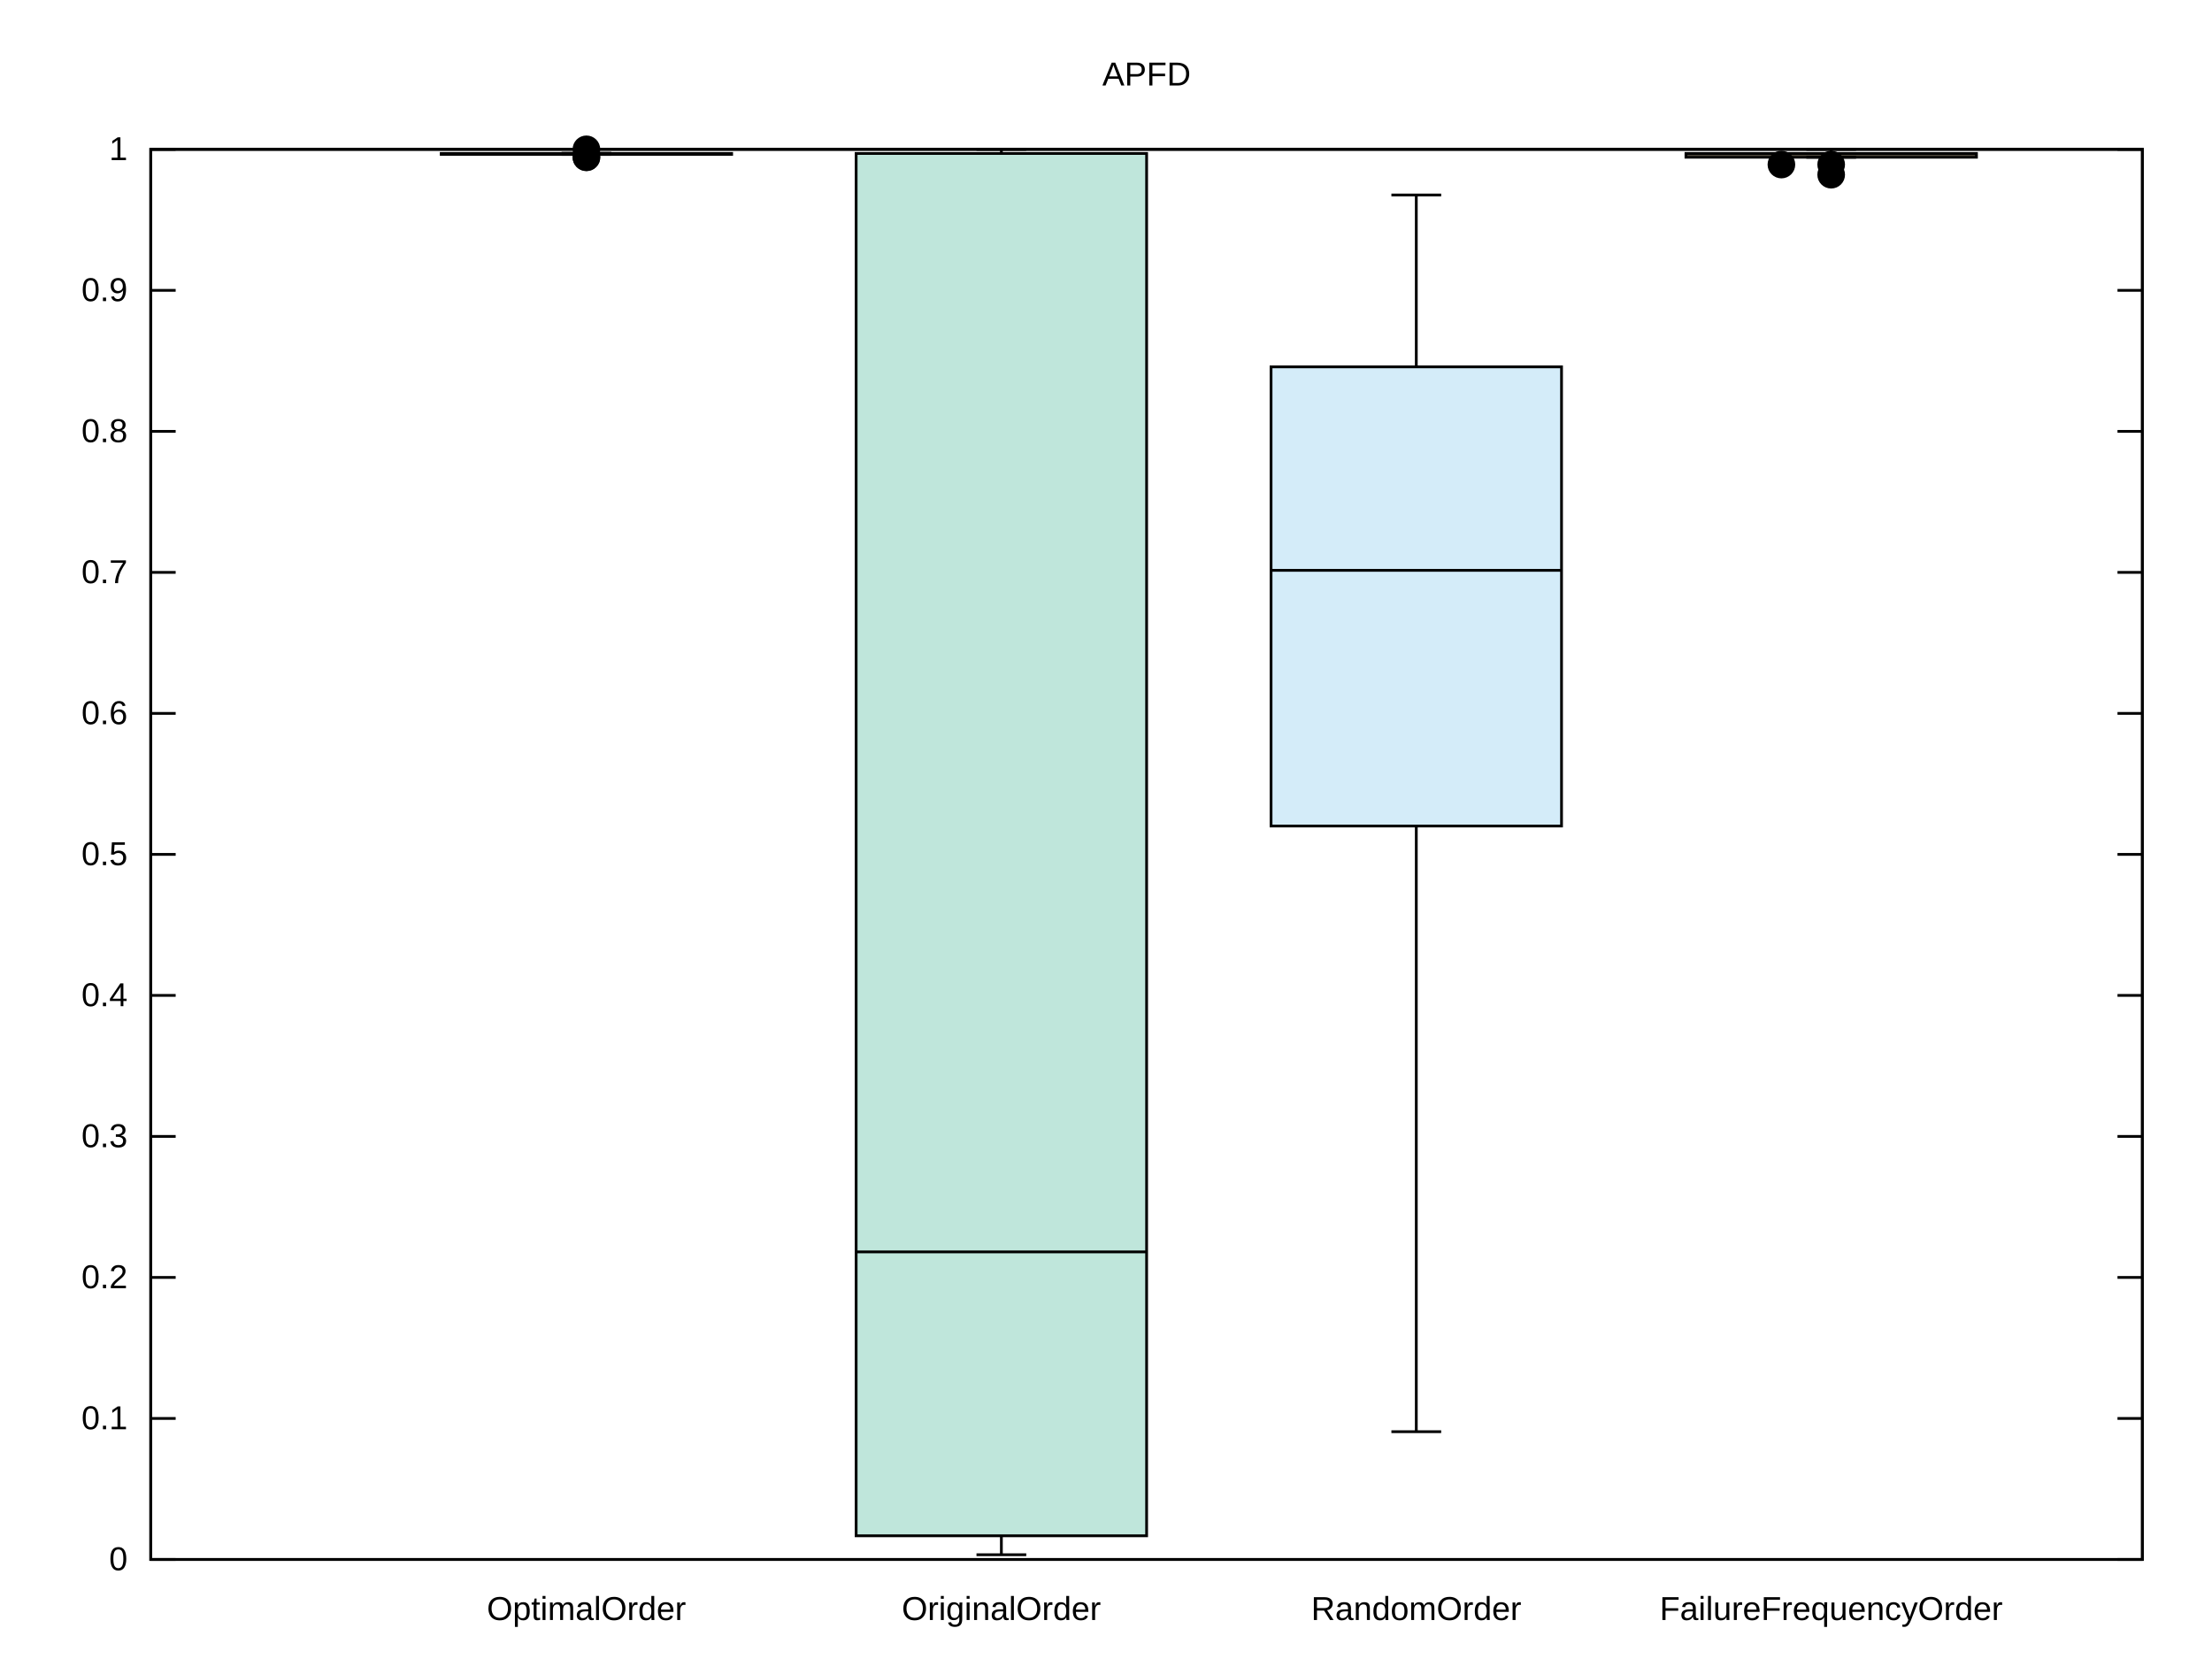
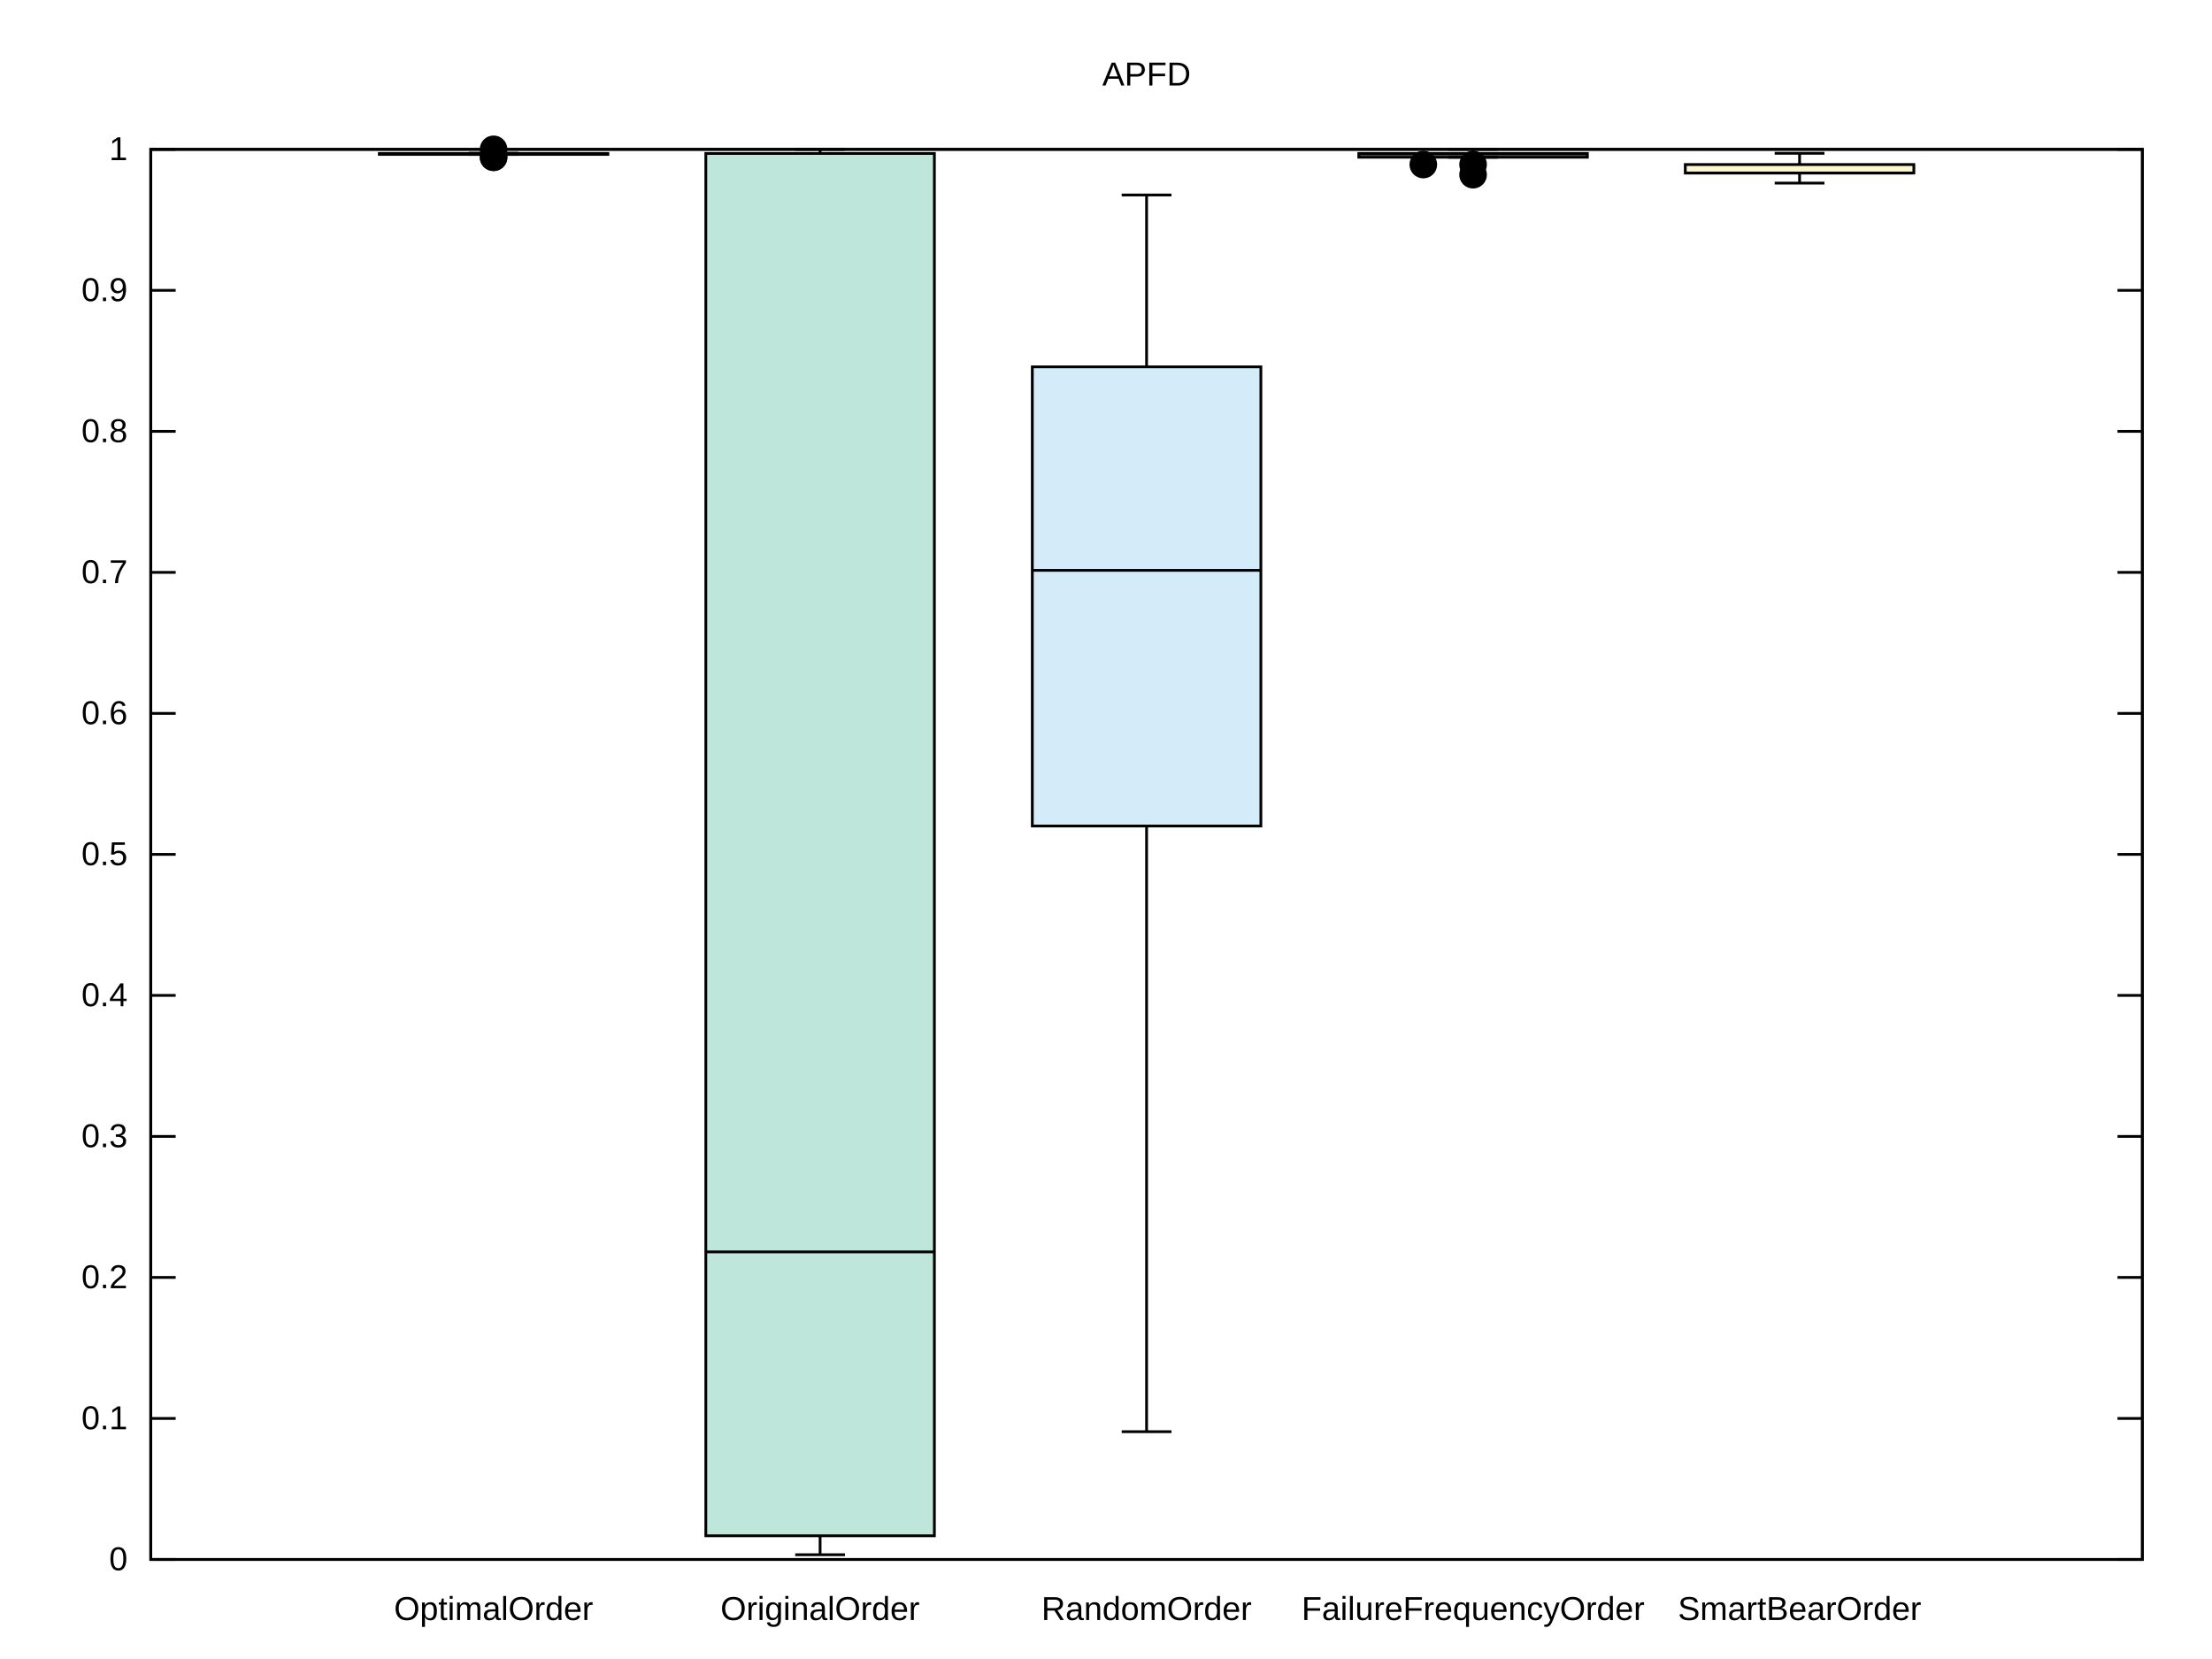
<svg xmlns="http://www.w3.org/2000/svg" xmlns:xlink="http://www.w3.org/1999/xlink" width="800" height="600" viewBox="0 0 800 600">
  <g id="gnuplot_canvas">
    <rect x="0" y="0" width="800" height="600" fill="none" />
    <defs>
      <circle id="gpDot" r="0.5" stroke-width="0.5" stroke="currentColor" />
      <path id="gpPt0" stroke-width="0.222" stroke="currentColor" d="M-1,0 h2 M0,-1 v2" />
      <path id="gpPt1" stroke-width="0.222" stroke="currentColor" d="M-1,-1 L1,1 M1,-1 L-1,1" />
      <path id="gpPt2" stroke-width="0.222" stroke="currentColor" d="M-1,0 L1,0 M0,-1 L0,1 M-1,-1 L1,1 M-1,1 L1,-1" />
      <rect id="gpPt3" stroke-width="0.222" stroke="currentColor" x="-1" y="-1" width="2" height="2" />
      <rect id="gpPt4" stroke-width="0.222" stroke="currentColor" fill="currentColor" x="-1" y="-1" width="2" height="2" />
      <circle id="gpPt5" stroke-width="0.222" stroke="currentColor" cx="0" cy="0" r="1" />
      <use xlink:href="#gpPt5" id="gpPt6" fill="currentColor" stroke="none" />
      <path id="gpPt7" stroke-width="0.222" stroke="currentColor" d="M0,-1.33 L-1.33,0.67 L1.33,0.67 z" />
      <use xlink:href="#gpPt7" id="gpPt8" fill="currentColor" stroke="none" />
      <use xlink:href="#gpPt7" id="gpPt9" stroke="currentColor" transform="rotate(180)" />
      <use xlink:href="#gpPt9" id="gpPt10" fill="currentColor" stroke="none" />
      <use xlink:href="#gpPt3" id="gpPt11" stroke="currentColor" transform="rotate(45)" />
      <use xlink:href="#gpPt11" id="gpPt12" fill="currentColor" stroke="none" />
      <path id="gpPt13" stroke-width="0.222" stroke="currentColor" d="M0,1.330 L1.265,0.411 L0.782,-1.067 L-0.782,-1.076 L-1.265,0.411 z" />
      <use xlink:href="#gpPt13" id="gpPt14" fill="currentColor" stroke="none" />
      <filter id="textbox" filterUnits="objectBoundingBox" x="0" y="0" height="1" width="1">
        <feFlood flood-color="white" flood-opacity="1" result="bgnd" />
        <feComposite in="SourceGraphic" in2="bgnd" operator="atop" />
      </filter>
      <filter id="greybox" filterUnits="objectBoundingBox" x="0" y="0" height="1" width="1">
        <feFlood flood-color="lightgrey" flood-opacity="1" result="grey" />
        <feComposite in="SourceGraphic" in2="grey" operator="atop" />
      </filter>
    </defs>
    <g fill="none" color="white" stroke="currentColor" stroke-width="1.00" stroke-linecap="butt" stroke-linejoin="miter">
</g>
    <g fill="none" color="black" stroke="currentColor" stroke-width="1.00" stroke-linecap="butt" stroke-linejoin="miter">
      <path stroke="black" d="M54.53,564.00 L63.53,564.00 M774.82,564.00 L765.82,564.00  " />
      <g transform="translate(46.14,567.90)" stroke="none" fill="black" font-family="Arial" font-size="12.00" text-anchor="end">
        <text>
          <tspan font-family="Arial"> 0</tspan>
        </text>
      </g>
    </g>
    <g fill="none" color="black" stroke="currentColor" stroke-width="1.00" stroke-linecap="butt" stroke-linejoin="miter">
      <path stroke="black" d="M54.53,513.00 L63.53,513.00 M774.82,513.00 L765.82,513.00  " />
      <g transform="translate(46.14,516.90)" stroke="none" fill="black" font-family="Arial" font-size="12.00" text-anchor="end">
        <text>
          <tspan font-family="Arial"> 0.1</tspan>
        </text>
      </g>
    </g>
    <g fill="none" color="black" stroke="currentColor" stroke-width="1.00" stroke-linecap="butt" stroke-linejoin="miter">
      <path stroke="black" d="M54.53,462.00 L63.53,462.00 M774.82,462.00 L765.82,462.00  " />
      <g transform="translate(46.14,465.90)" stroke="none" fill="black" font-family="Arial" font-size="12.00" text-anchor="end">
        <text>
          <tspan font-family="Arial"> 0.2</tspan>
        </text>
      </g>
    </g>
    <g fill="none" color="black" stroke="currentColor" stroke-width="1.00" stroke-linecap="butt" stroke-linejoin="miter">
      <path stroke="black" d="M54.53,411.00 L63.53,411.00 M774.82,411.00 L765.82,411.00  " />
      <g transform="translate(46.14,414.90)" stroke="none" fill="black" font-family="Arial" font-size="12.00" text-anchor="end">
        <text>
          <tspan font-family="Arial"> 0.3</tspan>
        </text>
      </g>
    </g>
    <g fill="none" color="black" stroke="currentColor" stroke-width="1.00" stroke-linecap="butt" stroke-linejoin="miter">
      <path stroke="black" d="M54.53,360.00 L63.53,360.00 M774.82,360.00 L765.82,360.00  " />
      <g transform="translate(46.14,363.90)" stroke="none" fill="black" font-family="Arial" font-size="12.00" text-anchor="end">
        <text>
          <tspan font-family="Arial"> 0.4</tspan>
        </text>
      </g>
    </g>
    <g fill="none" color="black" stroke="currentColor" stroke-width="1.00" stroke-linecap="butt" stroke-linejoin="miter">
      <path stroke="black" d="M54.53,309.00 L63.53,309.00 M774.82,309.00 L765.82,309.00  " />
      <g transform="translate(46.14,312.90)" stroke="none" fill="black" font-family="Arial" font-size="12.00" text-anchor="end">
        <text>
          <tspan font-family="Arial"> 0.5</tspan>
        </text>
      </g>
    </g>
    <g fill="none" color="black" stroke="currentColor" stroke-width="1.00" stroke-linecap="butt" stroke-linejoin="miter">
      <path stroke="black" d="M54.53,258.01 L63.53,258.01 M774.82,258.01 L765.82,258.01  " />
      <g transform="translate(46.14,261.91)" stroke="none" fill="black" font-family="Arial" font-size="12.00" text-anchor="end">
        <text>
          <tspan font-family="Arial"> 0.6</tspan>
        </text>
      </g>
    </g>
    <g fill="none" color="black" stroke="currentColor" stroke-width="1.00" stroke-linecap="butt" stroke-linejoin="miter">
      <path stroke="black" d="M54.53,207.01 L63.53,207.01 M774.82,207.01 L765.82,207.01  " />
      <g transform="translate(46.14,210.91)" stroke="none" fill="black" font-family="Arial" font-size="12.00" text-anchor="end">
        <text>
          <tspan font-family="Arial"> 0.7</tspan>
        </text>
      </g>
    </g>
    <g fill="none" color="black" stroke="currentColor" stroke-width="1.00" stroke-linecap="butt" stroke-linejoin="miter">
      <path stroke="black" d="M54.53,156.01 L63.53,156.01 M774.82,156.01 L765.82,156.01  " />
      <g transform="translate(46.14,159.91)" stroke="none" fill="black" font-family="Arial" font-size="12.00" text-anchor="end">
        <text>
          <tspan font-family="Arial"> 0.8</tspan>
        </text>
      </g>
    </g>
    <g fill="none" color="black" stroke="currentColor" stroke-width="1.00" stroke-linecap="butt" stroke-linejoin="miter">
      <path stroke="black" d="M54.53,105.01 L63.53,105.01 M774.82,105.01 L765.82,105.01  " />
      <g transform="translate(46.14,108.91)" stroke="none" fill="black" font-family="Arial" font-size="12.00" text-anchor="end">
        <text>
          <tspan font-family="Arial"> 0.9</tspan>
        </text>
      </g>
    </g>
    <g fill="none" color="black" stroke="currentColor" stroke-width="1.00" stroke-linecap="butt" stroke-linejoin="miter">
      <path stroke="black" d="M54.53,54.01 L63.53,54.01 M774.82,54.01 L765.82,54.01  " />
      <g transform="translate(46.14,57.91)" stroke="none" fill="black" font-family="Arial" font-size="12.00" text-anchor="end">
        <text>
          <tspan font-family="Arial"> 1</tspan>
        </text>
      </g>
    </g>
    <g fill="none" color="black" stroke="currentColor" stroke-width="1.00" stroke-linecap="butt" stroke-linejoin="miter">
-       <path stroke="black" d="M212.09,564.00  " />
-       <g transform="translate(212.09,585.90)" stroke="none" fill="black" font-family="Arial" font-size="12.00" text-anchor="middle">
+       <path stroke="black" d="M178.51,564.00  " />
+       <g transform="translate(178.51,585.90)" stroke="none" fill="black" font-family="Arial" font-size="12.00" text-anchor="middle">
        <text>
          <tspan font-family="Arial">OptimalOrder</tspan>
        </text>
      </g>
    </g>
    <g fill="none" color="black" stroke="currentColor" stroke-width="1.00" stroke-linecap="butt" stroke-linejoin="miter">
-       <path stroke="black" d="M362.15,564.00  " />
-       <g transform="translate(362.15,585.90)" stroke="none" fill="black" font-family="Arial" font-size="12.00" text-anchor="middle">
+       <path stroke="black" d="M296.59,564.00  " />
+       <g transform="translate(296.59,585.90)" stroke="none" fill="black" font-family="Arial" font-size="12.00" text-anchor="middle">
        <text>
          <tspan font-family="Arial">OriginalOrder</tspan>
        </text>
      </g>
    </g>
    <g fill="none" color="black" stroke="currentColor" stroke-width="1.00" stroke-linecap="butt" stroke-linejoin="miter">
-       <path stroke="black" d="M512.21,564.00  " />
-       <g transform="translate(512.21,585.90)" stroke="none" fill="black" font-family="Arial" font-size="12.00" text-anchor="middle">
+       <path stroke="black" d="M414.68,564.00  " />
+       <g transform="translate(414.68,585.90)" stroke="none" fill="black" font-family="Arial" font-size="12.00" text-anchor="middle">
        <text>
          <tspan font-family="Arial">RandomOrder</tspan>
        </text>
      </g>
    </g>
    <g fill="none" color="black" stroke="currentColor" stroke-width="1.00" stroke-linecap="butt" stroke-linejoin="miter">
-       <path stroke="black" d="M662.27,564.00  " />
-       <g transform="translate(662.27,585.90)" stroke="none" fill="black" font-family="Arial" font-size="12.00" text-anchor="middle">
+       <path stroke="black" d="M532.76,564.00  " />
+       <g transform="translate(532.76,585.90)" stroke="none" fill="black" font-family="Arial" font-size="12.00" text-anchor="middle">
        <text>
          <tspan font-family="Arial">FailureFrequencyOrder</tspan>
        </text>
      </g>
    </g>
    <g fill="none" color="black" stroke="currentColor" stroke-width="1.00" stroke-linecap="butt" stroke-linejoin="miter">
+       <path stroke="black" d="M650.84,564.00  " />
+       <g transform="translate(650.84,585.90)" stroke="none" fill="black" font-family="Arial" font-size="12.00" text-anchor="middle">
+         <text>
+           <tspan font-family="Arial">SmartBearOrder</tspan>
+         </text>
+       </g>
+     </g>
+     <g fill="none" color="black" stroke="currentColor" stroke-width="1.00" stroke-linecap="butt" stroke-linejoin="miter">
</g>
    <g fill="none" color="black" stroke="currentColor" stroke-width="1.00" stroke-linecap="butt" stroke-linejoin="miter">
      <path stroke="black" d="M54.53,54.01 L54.53,564.00 L774.82,564.00 L774.82,54.01 L54.53,54.01 Z  " />
    </g>
    <g fill="none" color="black" stroke="currentColor" stroke-width="1.00" stroke-linecap="butt" stroke-linejoin="miter">
</g>
    <g id="gnuplot_plot_1">
      <g fill="none" color="black" stroke="currentColor" stroke-width="1.00" stroke-linecap="butt" stroke-linejoin="miter">
</g>
      <g fill="none" color="black" stroke="currentColor" stroke-width="1.00" stroke-linecap="butt" stroke-linejoin="miter">
        <g stroke="none" shape-rendering="crispEdges">
-           <polygon fill="rgb(148,   0, 211)" fill-opacity="0.25" points="159.57,55.84 264.61,55.84 264.61,55.50 159.57,55.50 " />
-         </g>
-         <path stroke="black" d="M159.57,55.84 L264.61,55.84 L264.61,55.50 L159.57,55.50 L159.57,55.84 Z  " />
-         <path stroke="black" d="M159.57,55.72 L264.61,55.72 M212.09,55.84 M212.09,55.50 L212.09,55.42 M203.09,55.42 L221.09,55.42 M203.09,55.84   L221.09,55.84  " />
-         <use xlink:href="#gpPt6" transform="translate(212.09,56.88) scale(4.50)" color="black" />
-         <use xlink:href="#gpPt6" transform="translate(212.09,56.86) scale(4.50)" color="black" />
-         <use xlink:href="#gpPt6" transform="translate(212.09,54.01) scale(4.50)" color="black" />
+           <polygon fill="rgb(148,   0, 211)" fill-opacity="0.25" points="137.19,55.84 219.85,55.84 219.85,55.50 137.19,55.50 " />
+         </g>
+         <path stroke="black" d="M137.19,55.84 L219.85,55.84 L219.85,55.50 L137.19,55.50 L137.19,55.84 Z  " />
+         <path stroke="black" d="M137.19,55.72 L219.85,55.72 M178.52,55.84 M178.52,55.50 L178.52,55.42 M169.52,55.42 L187.52,55.42 M169.52,55.84   L187.52,55.84  " />
+         <use xlink:href="#gpPt6" transform="translate(178.51,56.88) scale(4.50)" color="black" />
+         <use xlink:href="#gpPt6" transform="translate(178.51,56.86) scale(4.50)" color="black" />
+         <use xlink:href="#gpPt6" transform="translate(178.51,54.01) scale(4.50)" color="black" />
      </g>
    </g>
    <g id="gnuplot_plot_2">
      <g fill="none" color="black" stroke="currentColor" stroke-width="1.00" stroke-linecap="butt" stroke-linejoin="miter">
</g>
      <g fill="none" color="black" stroke="currentColor" stroke-width="1.00" stroke-linecap="butt" stroke-linejoin="miter">
        <g stroke="none" shape-rendering="crispEdges">
-           <polygon fill="rgb(  0, 158, 115)" fill-opacity="0.25" points="309.63,555.44 414.69,555.44 414.69,55.50 309.63,55.50 " />
-         </g>
-         <path stroke="black" d="M309.63,555.44 L414.69,555.44 L414.69,55.50 L309.63,55.50 L309.63,555.44 Z  " />
-         <path stroke="black" d="M309.63,452.76 L414.69,452.76 M362.16,562.29 L362.16,555.44 M362.16,55.50 L362.16,54.01 M353.16,54.01 L371.16,54.01   M353.16,562.29 L371.16,562.29  " />
+           <polygon fill="rgb(  0, 158, 115)" fill-opacity="0.25" points="255.27,555.44 337.93,555.44 337.93,55.50 255.27,55.50 " />
+         </g>
+         <path stroke="black" d="M255.27,555.44 L337.93,555.44 L337.93,55.50 L255.27,55.50 L255.27,555.44 Z  " />
+         <path stroke="black" d="M255.27,452.76 L337.93,452.76 M296.60,562.29 L296.60,555.44 M296.60,55.50 L296.60,54.01 M287.60,54.01 L305.60,54.01   M287.60,562.29 L305.60,562.29  " />
      </g>
    </g>
    <g id="gnuplot_plot_3">
      <g fill="none" color="black" stroke="currentColor" stroke-width="1.00" stroke-linecap="butt" stroke-linejoin="miter">
</g>
      <g fill="none" color="black" stroke="currentColor" stroke-width="1.00" stroke-linecap="butt" stroke-linejoin="miter">
        <g stroke="none" shape-rendering="crispEdges">
-           <polygon fill="rgb( 86, 180, 233)" fill-opacity="0.25" points="459.69,298.74 564.75,298.74 564.75,132.68 459.69,132.68 " />
-         </g>
-         <path stroke="black" d="M459.69,298.74 L564.75,298.74 L564.75,132.68 L459.69,132.68 L459.69,298.74 Z  " />
-         <path stroke="black" d="M459.69,206.27 L564.75,206.27 M512.22,517.79 L512.22,298.74 M512.22,132.68 L512.22,70.52 M503.22,70.52 L521.22,70.52   M503.22,517.79 L521.22,517.79  " />
+           <polygon fill="rgb( 86, 180, 233)" fill-opacity="0.25" points="373.35,298.74 456.01,298.74 456.01,132.68 373.35,132.68 " />
+         </g>
+         <path stroke="black" d="M373.35,298.74 L456.01,298.74 L456.01,132.68 L373.35,132.68 L373.35,298.74 Z  " />
+         <path stroke="black" d="M373.35,206.27 L456.01,206.27 M414.68,517.79 L414.68,298.74 M414.68,132.68 L414.68,70.52 M405.68,70.52 L423.68,70.52   M405.68,517.79 L423.68,517.79  " />
      </g>
    </g>
    <g id="gnuplot_plot_4">
      <g fill="none" color="black" stroke="currentColor" stroke-width="1.00" stroke-linecap="butt" stroke-linejoin="miter">
</g>
      <g fill="none" color="black" stroke="currentColor" stroke-width="1.00" stroke-linecap="butt" stroke-linejoin="miter">
        <g stroke="none" shape-rendering="crispEdges">
-           <polygon fill="rgb(230, 159,   0)" fill-opacity="0.25" points="609.75,56.86 714.81,56.86 714.81,55.50 609.75,55.50 " />
-         </g>
-         <path stroke="black" d="M609.75,56.86 L714.81,56.86 L714.81,55.50 L609.75,55.50 L609.75,56.86 Z  " />
-         <path stroke="black" d="M609.75,55.72 L714.81,55.72 M662.28,56.88 L662.28,56.86 M662.28,55.50 L662.28,54.01 M653.28,54.01 L671.28,54.01   M653.28,56.88 L671.28,56.88  " />
-         <use xlink:href="#gpPt6" transform="translate(662.27,63.18) scale(4.50)" color="black" />
-         <use xlink:href="#gpPt6" transform="translate(662.27,59.51) scale(4.50)" color="black" />
-         <use xlink:href="#gpPt6" transform="translate(644.27,59.51) scale(4.50)" color="black" />
+           <polygon fill="rgb(230, 159,   0)" fill-opacity="0.25" points="491.43,56.86 574.09,56.86 574.09,55.50 491.43,55.50 " />
+         </g>
+         <path stroke="black" d="M491.43,56.86 L574.09,56.86 L574.09,55.50 L491.43,55.50 L491.43,56.86 Z  " />
+         <path stroke="black" d="M491.43,55.72 L574.09,55.72 M532.76,56.88 L532.76,56.86 M532.76,55.50 L532.76,54.01 M523.76,54.01 L541.76,54.01   M523.76,56.88 L541.76,56.88  " />
+         <use xlink:href="#gpPt6" transform="translate(532.76,63.18) scale(4.50)" color="black" />
+         <use xlink:href="#gpPt6" transform="translate(532.76,59.51) scale(4.50)" color="black" />
+         <use xlink:href="#gpPt6" transform="translate(514.76,59.51) scale(4.50)" color="black" />
+       </g>
+     </g>
+     <g id="gnuplot_plot_5">
+       <g fill="none" color="black" stroke="currentColor" stroke-width="1.00" stroke-linecap="butt" stroke-linejoin="miter">
+ </g>
+       <g fill="none" color="black" stroke="currentColor" stroke-width="1.00" stroke-linecap="butt" stroke-linejoin="miter">
+         <g stroke="none" shape-rendering="crispEdges">
+           <polygon fill="rgb(240, 228,  66)" fill-opacity="0.25" points="609.51,62.57 692.17,62.57 692.17,59.51 609.51,59.51 " />
+         </g>
+         <path stroke="black" d="M609.51,62.57 L692.17,62.57 L692.17,59.51 L609.51,59.51 L609.51,62.57 Z  " />
+         <path stroke="black" d="M609.51,62.57 L692.17,62.57 M650.84,66.22 L650.84,62.57 M650.84,59.51 L650.84,55.44 M641.84,55.44 L659.84,55.44   M641.84,66.22 L659.84,66.22  " />
      </g>
    </g>
    <g fill="none" color="white" stroke="black" stroke-width="2.00" stroke-linecap="butt" stroke-linejoin="miter">
</g>
    <g fill="none" color="black" stroke="currentColor" stroke-width="2.00" stroke-linecap="butt" stroke-linejoin="miter">
</g>
    <g fill="none" color="black" stroke="black" stroke-width="1.00" stroke-linecap="butt" stroke-linejoin="miter">
</g>
    <g fill="none" color="black" stroke="currentColor" stroke-width="1.00" stroke-linecap="butt" stroke-linejoin="miter">
      <path stroke="black" d="M54.53,54.01 L54.53,564.00 L774.82,564.00 L774.82,54.01 L54.53,54.01 Z  " />
    </g>
    <g fill="none" color="black" stroke="currentColor" stroke-width="1.00" stroke-linecap="butt" stroke-linejoin="miter">
      <g transform="translate(414.67,30.91)" stroke="none" fill="black" font-family="Arial" font-size="12.00" text-anchor="middle">
        <text>
          <tspan font-family="Arial">APFD</tspan>
        </text>
      </g>
    </g>
    <g fill="none" color="black" stroke="currentColor" stroke-width="1.00" stroke-linecap="butt" stroke-linejoin="miter">
</g>
  </g>
</svg>
